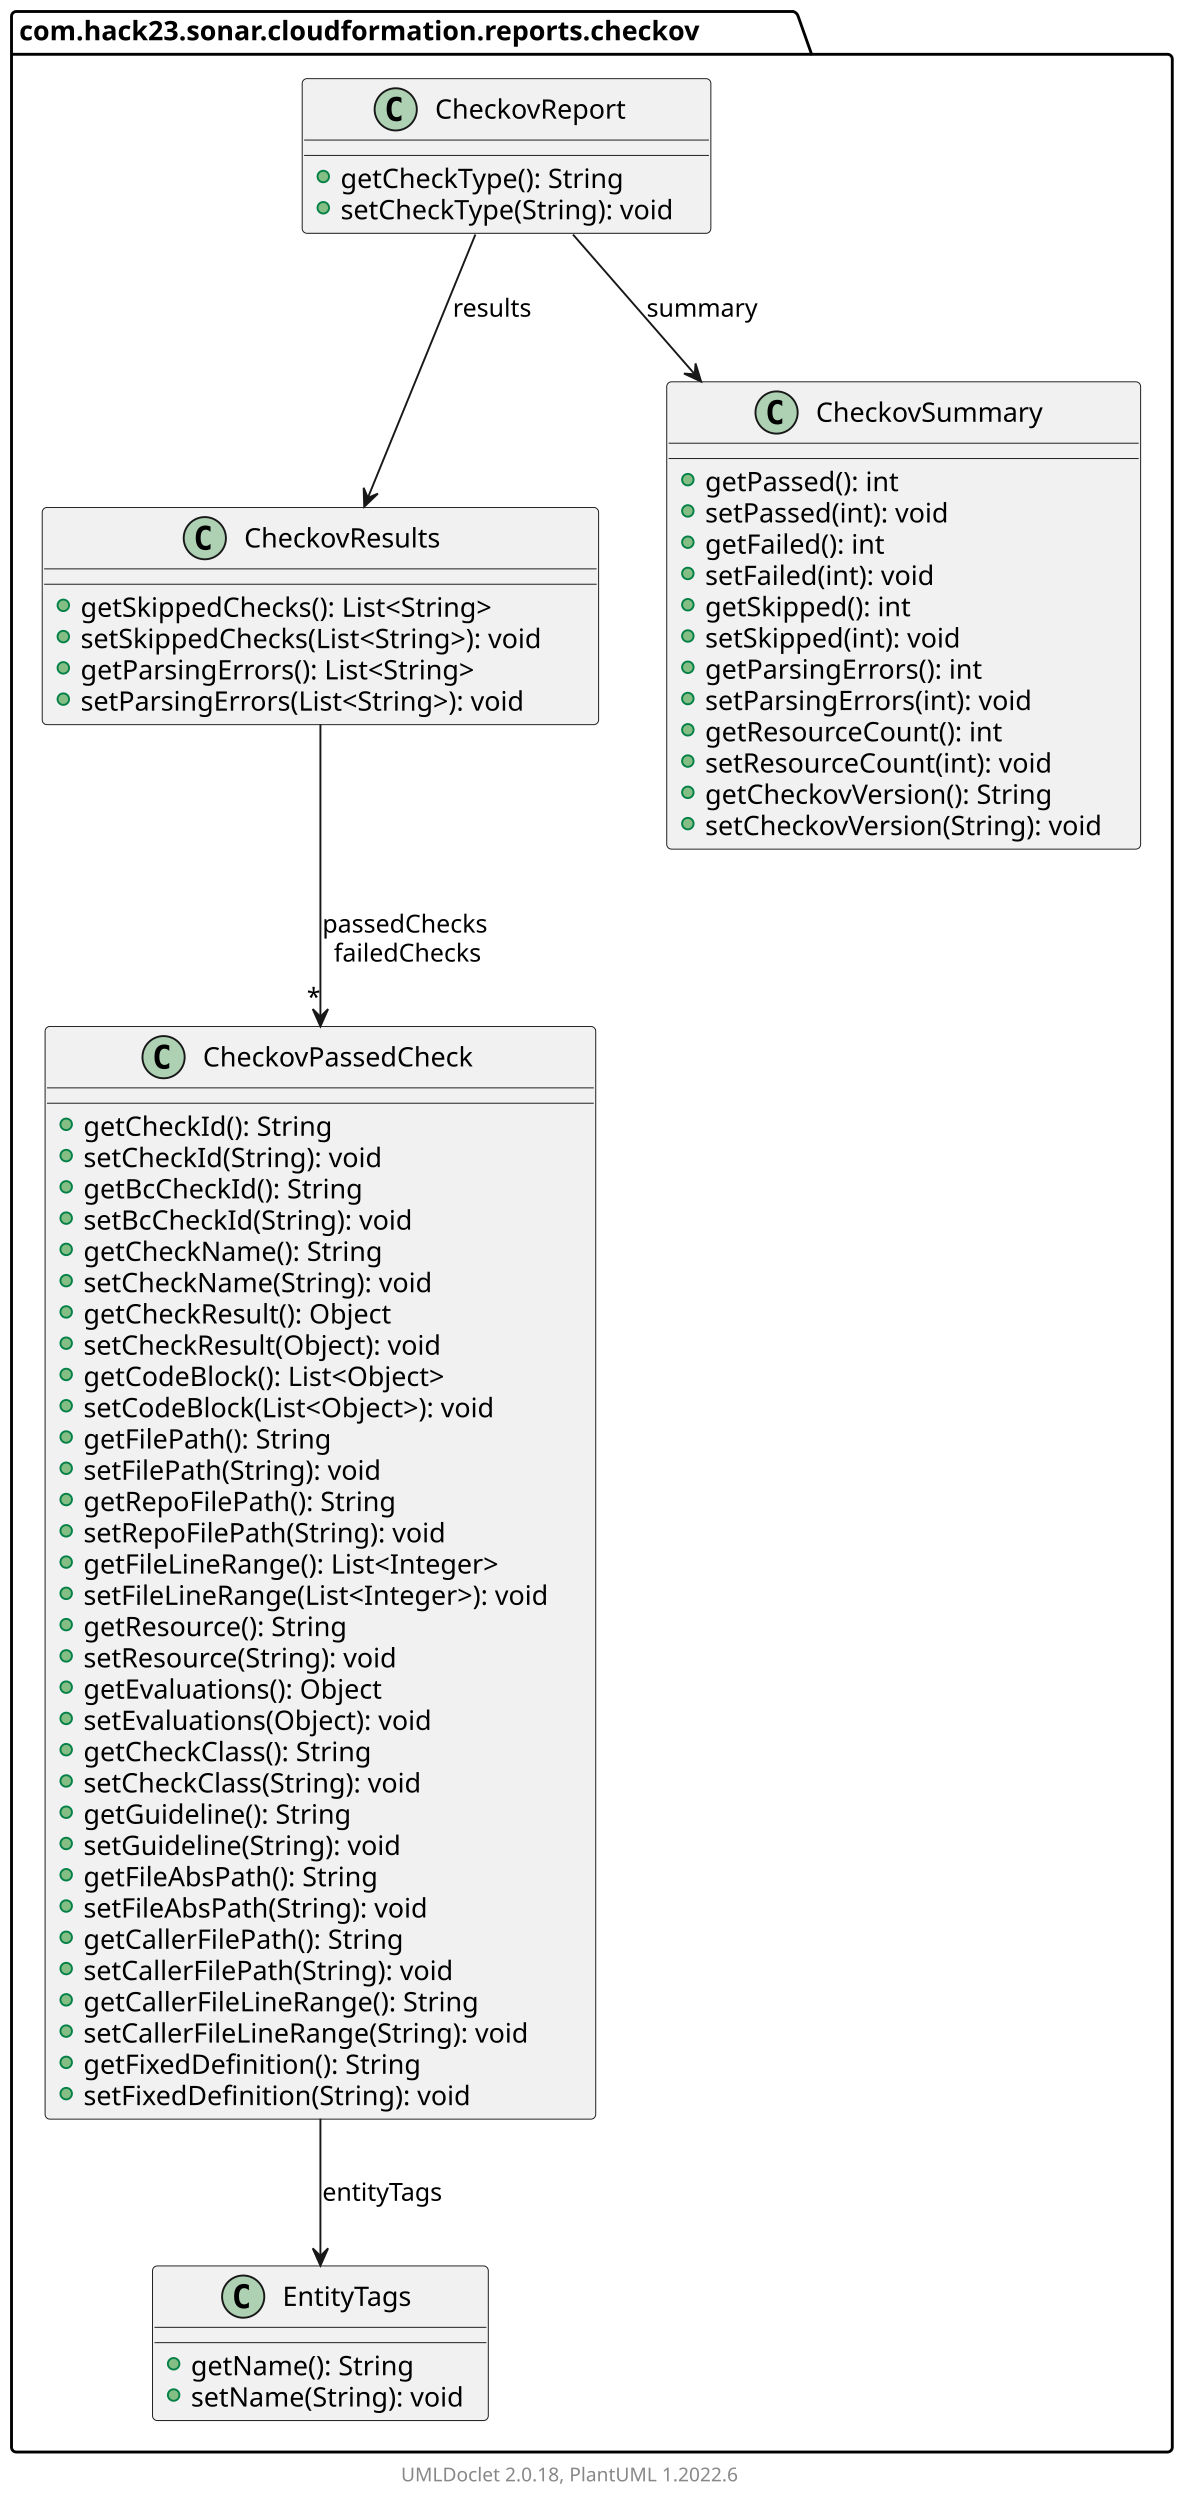
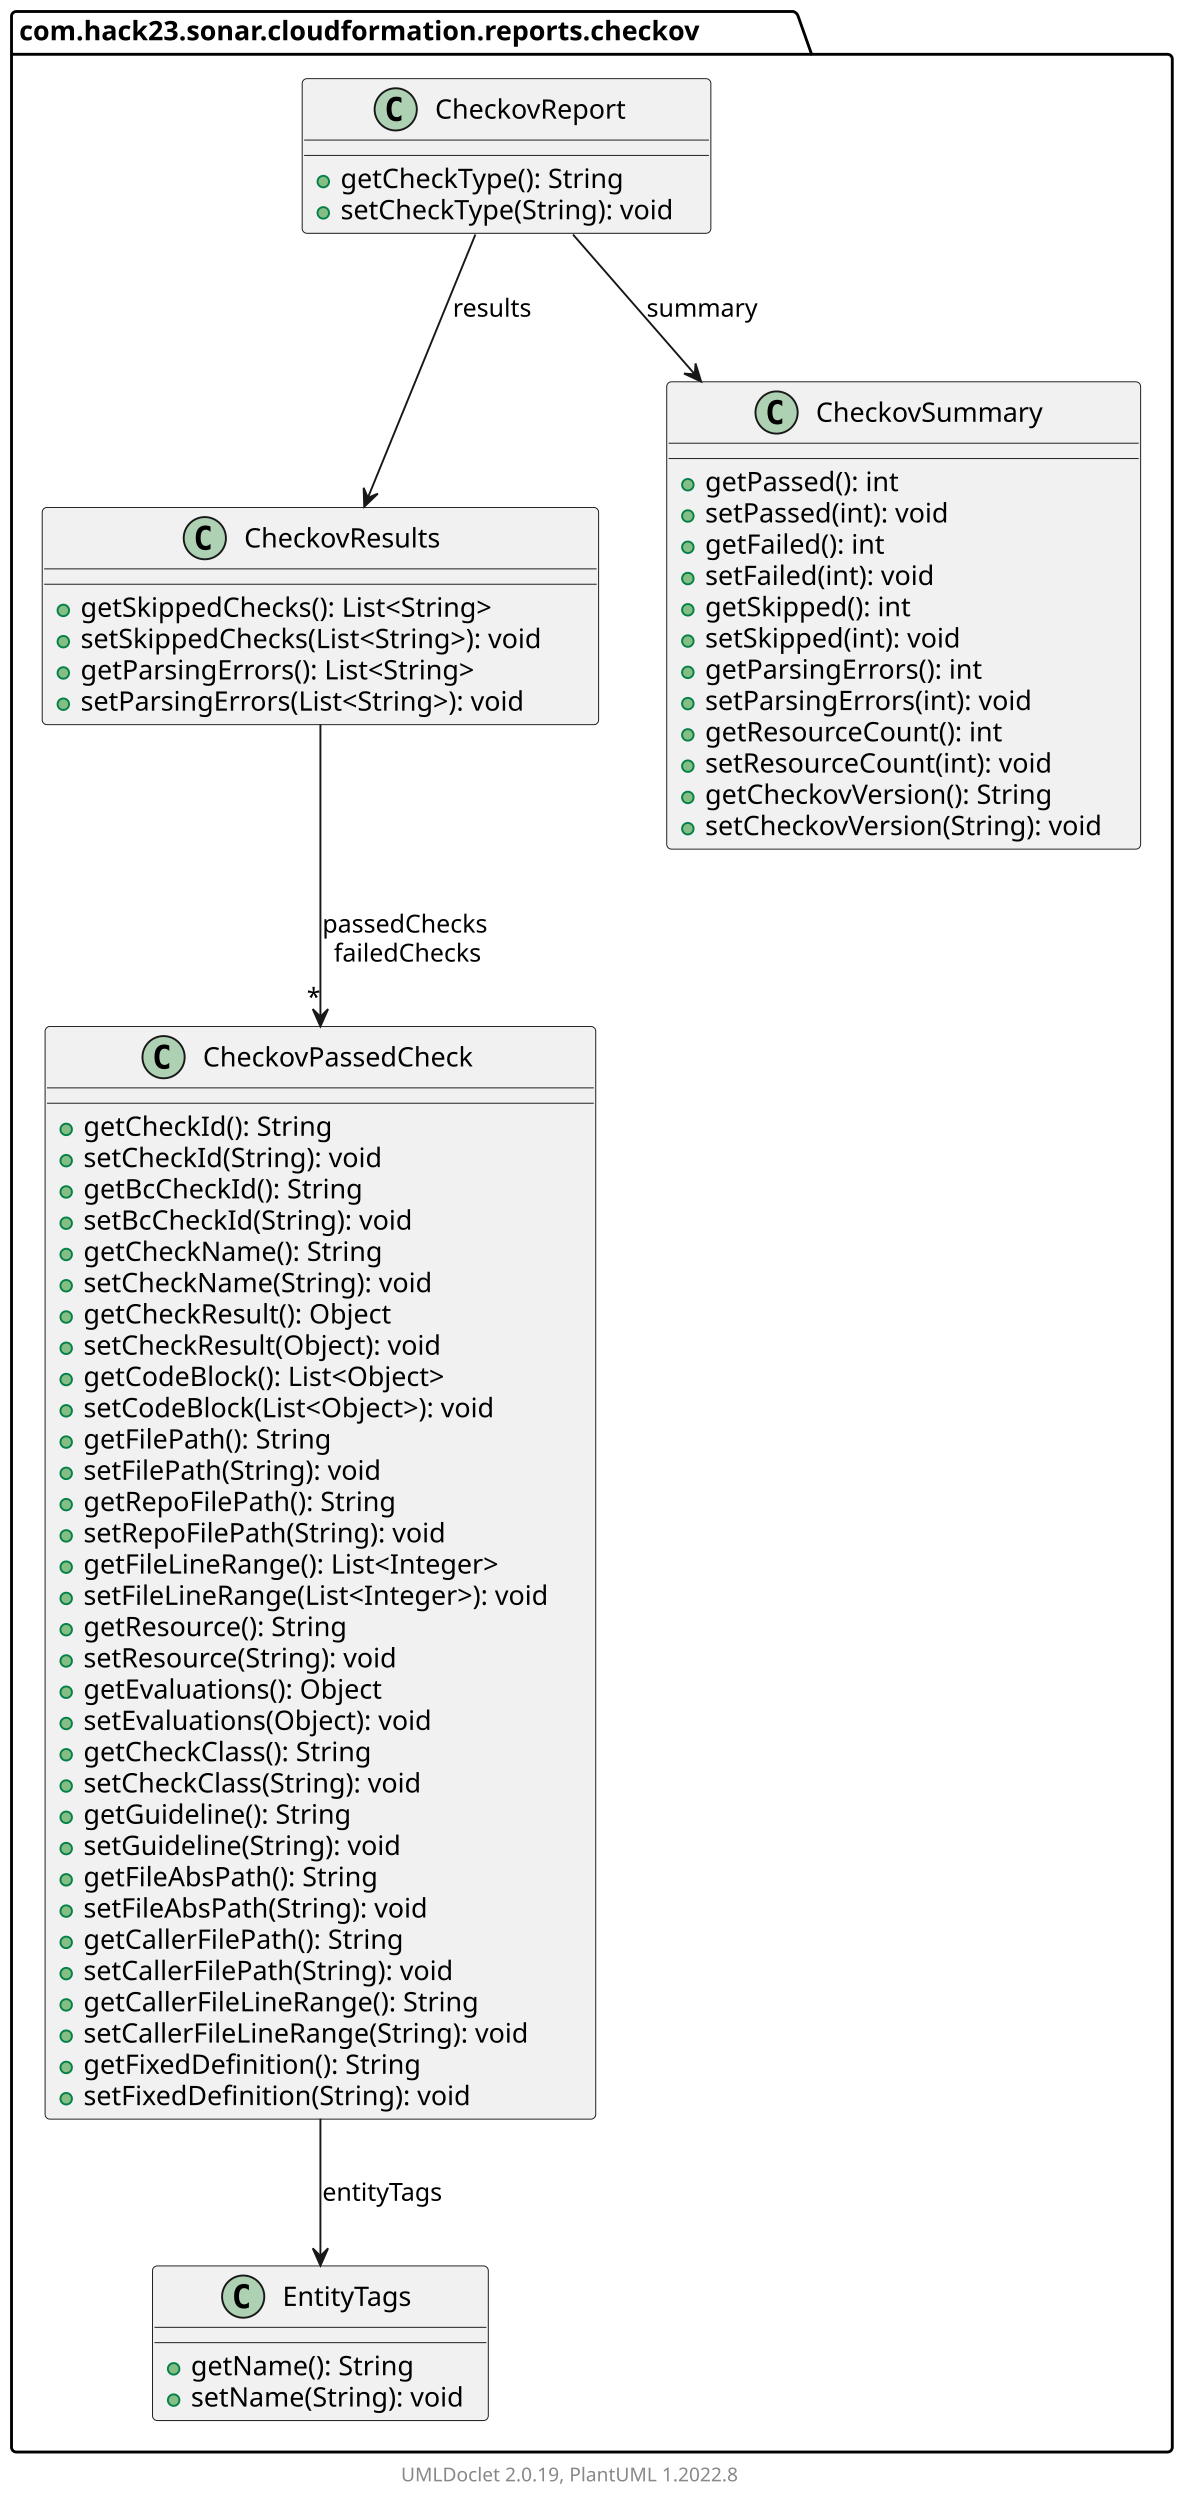
<svg xmlns="http://www.w3.org/2000/svg" xmlns:xlink="http://www.w3.org/1999/xlink" contentStyleType="text/css" height="1303px" preserveAspectRatio="none" style="width:618px;height:1303px;background:#FFFFFF;" version="1.1" viewBox="0 0 618 1303" width="618px" zoomAndPan="magnify">
  <defs />
  <g>
    <g id="cluster_com.hack23.sonar.cloudformation.reports.checkov">
-       <path d="M8.5,6 L413.5,6 A3.75,3.75 0 0 1 416,8.5 L423,28.297 L608.5,28.297 A2.5,2.5 0 0 1 611,30.797 L611,1275.5 A2.5,2.5 0 0 1 608.5,1278 L8.5,1278 A2.5,2.5 0 0 1 6,1275.5 L6,8.5 A2.5,2.5 0 0 1 8.5,6 " style="stroke:#000000;stroke-width:1.5;fill:none;" />
-       <line style="stroke:#000000;stroke-width:1.5;fill:none;" x1="6" x2="423" y1="28.297" y2="28.297" />
+       <path d="M8.5,6 L413.5,6 A3.75,3.75 0 0 1 416,8.5 L423,28.297 L608.5,28.297 A2.5,2.5 0 0 1 611,30.797 L611,1275.5 A2.5,2.5 0 0 1 608.5,1278 L8.5,1278 A2.5,2.5 0 0 1 6,1275.5 L6,8.5 A2.5,2.5 0 0 1 8.5,6 " fill="none" style="stroke:#000000;stroke-width:1.5;" />
+       <line style="stroke:#000000;stroke-width:1.5;" x1="6" x2="423" y1="28.297" y2="28.297" />
      <text fill="#000000" font-family="sans-serif" font-size="14" font-weight="bold" lengthAdjust="spacing" textLength="404" x="10" y="20.995">com.hack23.sonar.cloudformation.reports.checkov</text>
    </g>
    <a href="EntityTags.html" target="_top" title="EntityTags.html" xlink:actuate="onRequest" xlink:href="EntityTags.html" xlink:show="new" xlink:title="EntityTags.html" xlink:type="simple">
      <g id="elem_com.hack23.sonar.cloudformation.reports.checkov.EntityTags">
        <rect codeLine="3" fill="#F1F1F1" height="80.594" id="com.hack23.sonar.cloudformation.reports.checkov.EntityTags" rx="2.5" ry="2.5" style="stroke:#181818;stroke-width:0.5;" width="175" x="79.5" y="1181" />
        <ellipse cx="126.75" cy="1197" fill="#ADD1B2" rx="11" ry="11" style="stroke:#181818;stroke-width:1.0;" />
        <path d="M129.719,1202.641 Q129.141,1202.938 128.5,1203.078 Q127.859,1203.234 127.156,1203.234 Q124.656,1203.234 123.328,1201.594 Q122.016,1199.938 122.016,1196.812 Q122.016,1193.688 123.328,1192.031 Q124.656,1190.375 127.156,1190.375 Q127.859,1190.375 128.5,1190.531 Q129.156,1190.688 129.719,1190.984 L129.719,1193.703 Q129.094,1193.125 128.5,1192.859 Q127.906,1192.578 127.281,1192.578 Q125.938,1192.578 125.25,1193.656 Q124.562,1194.719 124.562,1196.812 Q124.562,1198.906 125.25,1199.984 Q125.938,1201.047 127.281,1201.047 Q127.906,1201.047 128.5,1200.781 Q129.094,1200.5 129.719,1199.922 L129.719,1202.641 Z " fill="#000000" />
        <text fill="#000000" font-family="sans-serif" font-size="14" lengthAdjust="spacing" textLength="72" x="147.25" y="1201.847">EntityTags</text>
        <line style="stroke:#181818;stroke-width:0.5;" x1="80.5" x2="253.5" y1="1213" y2="1213" />
        <line style="stroke:#181818;stroke-width:0.5;" x1="80.5" x2="253.5" y1="1221" y2="1221" />
-         <ellipse cx="90.5" cy="1232" fill="#84BE84" rx="3" ry="3" style="stroke:#038048;stroke-width:1.0;" />
+         <ellipse cx="90.5" cy="1234.648" fill="#84BE84" rx="3" ry="3" style="stroke:#038048;stroke-width:1.0;" />
        <text fill="#000000" font-family="sans-serif" font-size="14" lengthAdjust="spacing" textLength="122" x="99.5" y="1237.995">getName(): String</text>
-         <ellipse cx="90.5" cy="1248.297" fill="#84BE84" rx="3" ry="3" style="stroke:#038048;stroke-width:1.0;" />
+         <ellipse cx="90.5" cy="1250.945" fill="#84BE84" rx="3" ry="3" style="stroke:#038048;stroke-width:1.0;" />
        <text fill="#000000" font-family="sans-serif" font-size="14" lengthAdjust="spacing" textLength="149" x="99.5" y="1254.292">setName(String): void</text>
      </g>
    </a>
    <a href="CheckovResults.html" target="_top" title="CheckovResults.html" xlink:actuate="onRequest" xlink:href="CheckovResults.html" xlink:show="new" xlink:title="CheckovResults.html" xlink:type="simple">
      <g id="elem_com.hack23.sonar.cloudformation.reports.checkov.CheckovResults">
        <rect codeLine="8" fill="#F1F1F1" height="113.188" id="com.hack23.sonar.cloudformation.reports.checkov.CheckovResults" rx="2.5" ry="2.5" style="stroke:#181818;stroke-width:0.5;" width="290" x="22" y="264.5" />
        <ellipse cx="106.75" cy="280.5" fill="#ADD1B2" rx="11" ry="11" style="stroke:#181818;stroke-width:1.0;" />
        <path d="M109.719,286.141 Q109.141,286.438 108.5,286.578 Q107.859,286.734 107.156,286.734 Q104.656,286.734 103.328,285.094 Q102.016,283.438 102.016,280.312 Q102.016,277.188 103.328,275.531 Q104.656,273.875 107.156,273.875 Q107.859,273.875 108.5,274.031 Q109.156,274.188 109.719,274.484 L109.719,277.203 Q109.094,276.625 108.5,276.359 Q107.906,276.078 107.281,276.078 Q105.938,276.078 105.25,277.156 Q104.562,278.219 104.562,280.312 Q104.562,282.406 105.25,283.484 Q105.938,284.547 107.281,284.547 Q107.906,284.547 108.5,284.281 Q109.094,284 109.719,283.422 L109.719,286.141 Z " fill="#000000" />
        <text fill="#000000" font-family="sans-serif" font-size="14" lengthAdjust="spacing" textLength="112" x="127.25" y="285.347">CheckovResults</text>
        <line style="stroke:#181818;stroke-width:0.5;" x1="23" x2="311" y1="296.5" y2="296.5" />
        <line style="stroke:#181818;stroke-width:0.5;" x1="23" x2="311" y1="304.5" y2="304.5" />
-         <ellipse cx="33" cy="315.5" fill="#84BE84" rx="3" ry="3" style="stroke:#038048;stroke-width:1.0;" />
+         <ellipse cx="33" cy="318.148" fill="#84BE84" rx="3" ry="3" style="stroke:#038048;stroke-width:1.0;" />
        <text fill="#000000" font-family="sans-serif" font-size="14" lengthAdjust="spacing" textLength="237" x="42" y="321.495">getSkippedChecks(): List&lt;String&gt;</text>
-         <ellipse cx="33" cy="331.797" fill="#84BE84" rx="3" ry="3" style="stroke:#038048;stroke-width:1.0;" />
+         <ellipse cx="33" cy="334.445" fill="#84BE84" rx="3" ry="3" style="stroke:#038048;stroke-width:1.0;" />
        <text fill="#000000" font-family="sans-serif" font-size="14" lengthAdjust="spacing" textLength="264" x="42" y="337.792">setSkippedChecks(List&lt;String&gt;): void</text>
-         <ellipse cx="33" cy="348.094" fill="#84BE84" rx="3" ry="3" style="stroke:#038048;stroke-width:1.0;" />
+         <ellipse cx="33" cy="350.742" fill="#84BE84" rx="3" ry="3" style="stroke:#038048;stroke-width:1.0;" />
        <text fill="#000000" font-family="sans-serif" font-size="14" lengthAdjust="spacing" textLength="221" x="42" y="354.089">getParsingErrors(): List&lt;String&gt;</text>
-         <ellipse cx="33" cy="364.391" fill="#84BE84" rx="3" ry="3" style="stroke:#038048;stroke-width:1.0;" />
+         <ellipse cx="33" cy="367.039" fill="#84BE84" rx="3" ry="3" style="stroke:#038048;stroke-width:1.0;" />
        <text fill="#000000" font-family="sans-serif" font-size="14" lengthAdjust="spacing" textLength="248" x="42" y="370.386">setParsingErrors(List&lt;String&gt;): void</text>
      </g>
    </a>
    <a href="CheckovPassedCheck.html" target="_top" title="CheckovPassedCheck.html" xlink:actuate="onRequest" xlink:href="CheckovPassedCheck.html" xlink:show="new" xlink:title="CheckovPassedCheck.html" xlink:type="simple">
      <g id="elem_com.hack23.sonar.cloudformation.reports.checkov.CheckovPassedCheck">
        <rect codeLine="15" fill="#F1F1F1" height="569.5" id="com.hack23.sonar.cloudformation.reports.checkov.CheckovPassedCheck" rx="2.5" ry="2.5" style="stroke:#181818;stroke-width:0.5;" width="287" x="23.5" y="535" />
        <ellipse cx="85.25" cy="551" fill="#ADD1B2" rx="11" ry="11" style="stroke:#181818;stroke-width:1.0;" />
        <path d="M88.219,556.641 Q87.641,556.938 87,557.078 Q86.359,557.234 85.656,557.234 Q83.156,557.234 81.828,555.594 Q80.516,553.938 80.516,550.812 Q80.516,547.688 81.828,546.031 Q83.156,544.375 85.656,544.375 Q86.359,544.375 87,544.531 Q87.656,544.688 88.219,544.984 L88.219,547.703 Q87.594,547.125 87,546.859 Q86.406,546.578 85.781,546.578 Q84.438,546.578 83.75,547.656 Q83.062,548.719 83.062,550.812 Q83.062,552.906 83.75,553.984 Q84.438,555.047 85.781,555.047 Q86.406,555.047 87,554.781 Q87.594,554.5 88.219,553.922 L88.219,556.641 Z " fill="#000000" />
        <text fill="#000000" font-family="sans-serif" font-size="14" lengthAdjust="spacing" textLength="155" x="105.75" y="555.847">CheckovPassedCheck</text>
        <line style="stroke:#181818;stroke-width:0.5;" x1="24.5" x2="309.5" y1="567" y2="567" />
        <line style="stroke:#181818;stroke-width:0.5;" x1="24.5" x2="309.5" y1="575" y2="575" />
-         <ellipse cx="34.5" cy="586" fill="#84BE84" rx="3" ry="3" style="stroke:#038048;stroke-width:1.0;" />
+         <ellipse cx="34.5" cy="588.648" fill="#84BE84" rx="3" ry="3" style="stroke:#038048;stroke-width:1.0;" />
        <text fill="#000000" font-family="sans-serif" font-size="14" lengthAdjust="spacing" textLength="138" x="43.5" y="591.995">getCheckId(): String</text>
-         <ellipse cx="34.5" cy="602.297" fill="#84BE84" rx="3" ry="3" style="stroke:#038048;stroke-width:1.0;" />
+         <ellipse cx="34.5" cy="604.945" fill="#84BE84" rx="3" ry="3" style="stroke:#038048;stroke-width:1.0;" />
        <text fill="#000000" font-family="sans-serif" font-size="14" lengthAdjust="spacing" textLength="165" x="43.5" y="608.292">setCheckId(String): void</text>
-         <ellipse cx="34.5" cy="618.594" fill="#84BE84" rx="3" ry="3" style="stroke:#038048;stroke-width:1.0;" />
+         <ellipse cx="34.5" cy="621.242" fill="#84BE84" rx="3" ry="3" style="stroke:#038048;stroke-width:1.0;" />
        <text fill="#000000" font-family="sans-serif" font-size="14" lengthAdjust="spacing" textLength="156" x="43.5" y="624.589">getBcCheckId(): String</text>
-         <ellipse cx="34.5" cy="634.891" fill="#84BE84" rx="3" ry="3" style="stroke:#038048;stroke-width:1.0;" />
+         <ellipse cx="34.5" cy="637.539" fill="#84BE84" rx="3" ry="3" style="stroke:#038048;stroke-width:1.0;" />
        <text fill="#000000" font-family="sans-serif" font-size="14" lengthAdjust="spacing" textLength="183" x="43.5" y="640.886">setBcCheckId(String): void</text>
-         <ellipse cx="34.5" cy="651.188" fill="#84BE84" rx="3" ry="3" style="stroke:#038048;stroke-width:1.0;" />
+         <ellipse cx="34.5" cy="653.836" fill="#84BE84" rx="3" ry="3" style="stroke:#038048;stroke-width:1.0;" />
        <text fill="#000000" font-family="sans-serif" font-size="14" lengthAdjust="spacing" textLength="166" x="43.5" y="657.183">getCheckName(): String</text>
-         <ellipse cx="34.5" cy="667.484" fill="#84BE84" rx="3" ry="3" style="stroke:#038048;stroke-width:1.0;" />
+         <ellipse cx="34.5" cy="670.133" fill="#84BE84" rx="3" ry="3" style="stroke:#038048;stroke-width:1.0;" />
        <text fill="#000000" font-family="sans-serif" font-size="14" lengthAdjust="spacing" textLength="193" x="43.5" y="673.48">setCheckName(String): void</text>
-         <ellipse cx="34.5" cy="683.781" fill="#84BE84" rx="3" ry="3" style="stroke:#038048;stroke-width:1.0;" />
+         <ellipse cx="34.5" cy="686.43" fill="#84BE84" rx="3" ry="3" style="stroke:#038048;stroke-width:1.0;" />
        <text fill="#000000" font-family="sans-serif" font-size="14" lengthAdjust="spacing" textLength="175" x="43.5" y="689.776">getCheckResult(): Object</text>
-         <ellipse cx="34.5" cy="700.078" fill="#84BE84" rx="3" ry="3" style="stroke:#038048;stroke-width:1.0;" />
+         <ellipse cx="34.5" cy="702.727" fill="#84BE84" rx="3" ry="3" style="stroke:#038048;stroke-width:1.0;" />
        <text fill="#000000" font-family="sans-serif" font-size="14" lengthAdjust="spacing" textLength="202" x="43.5" y="706.073">setCheckResult(Object): void</text>
-         <ellipse cx="34.5" cy="716.375" fill="#84BE84" rx="3" ry="3" style="stroke:#038048;stroke-width:1.0;" />
+         <ellipse cx="34.5" cy="719.023" fill="#84BE84" rx="3" ry="3" style="stroke:#038048;stroke-width:1.0;" />
        <text fill="#000000" font-family="sans-serif" font-size="14" lengthAdjust="spacing" textLength="209" x="43.5" y="722.37">getCodeBlock(): List&lt;Object&gt;</text>
-         <ellipse cx="34.5" cy="732.672" fill="#84BE84" rx="3" ry="3" style="stroke:#038048;stroke-width:1.0;" />
+         <ellipse cx="34.5" cy="735.32" fill="#84BE84" rx="3" ry="3" style="stroke:#038048;stroke-width:1.0;" />
        <text fill="#000000" font-family="sans-serif" font-size="14" lengthAdjust="spacing" textLength="236" x="43.5" y="738.667">setCodeBlock(List&lt;Object&gt;): void</text>
-         <ellipse cx="34.5" cy="748.969" fill="#84BE84" rx="3" ry="3" style="stroke:#038048;stroke-width:1.0;" />
+         <ellipse cx="34.5" cy="751.617" fill="#84BE84" rx="3" ry="3" style="stroke:#038048;stroke-width:1.0;" />
        <text fill="#000000" font-family="sans-serif" font-size="14" lengthAdjust="spacing" textLength="136" x="43.5" y="754.964">getFilePath(): String</text>
-         <ellipse cx="34.5" cy="765.266" fill="#84BE84" rx="3" ry="3" style="stroke:#038048;stroke-width:1.0;" />
+         <ellipse cx="34.5" cy="767.914" fill="#84BE84" rx="3" ry="3" style="stroke:#038048;stroke-width:1.0;" />
        <text fill="#000000" font-family="sans-serif" font-size="14" lengthAdjust="spacing" textLength="163" x="43.5" y="771.261">setFilePath(String): void</text>
-         <ellipse cx="34.5" cy="781.562" fill="#84BE84" rx="3" ry="3" style="stroke:#038048;stroke-width:1.0;" />
+         <ellipse cx="34.5" cy="784.211" fill="#84BE84" rx="3" ry="3" style="stroke:#038048;stroke-width:1.0;" />
        <text fill="#000000" font-family="sans-serif" font-size="14" lengthAdjust="spacing" textLength="173" x="43.5" y="787.558">getRepoFilePath(): String</text>
-         <ellipse cx="34.5" cy="797.859" fill="#84BE84" rx="3" ry="3" style="stroke:#038048;stroke-width:1.0;" />
+         <ellipse cx="34.5" cy="800.508" fill="#84BE84" rx="3" ry="3" style="stroke:#038048;stroke-width:1.0;" />
        <text fill="#000000" font-family="sans-serif" font-size="14" lengthAdjust="spacing" textLength="200" x="43.5" y="803.855">setRepoFilePath(String): void</text>
-         <ellipse cx="34.5" cy="814.156" fill="#84BE84" rx="3" ry="3" style="stroke:#038048;stroke-width:1.0;" />
+         <ellipse cx="34.5" cy="816.805" fill="#84BE84" rx="3" ry="3" style="stroke:#038048;stroke-width:1.0;" />
        <text fill="#000000" font-family="sans-serif" font-size="14" lengthAdjust="spacing" textLength="234" x="43.5" y="820.151">getFileLineRange(): List&lt;Integer&gt;</text>
-         <ellipse cx="34.5" cy="830.453" fill="#84BE84" rx="3" ry="3" style="stroke:#038048;stroke-width:1.0;" />
+         <ellipse cx="34.5" cy="833.102" fill="#84BE84" rx="3" ry="3" style="stroke:#038048;stroke-width:1.0;" />
        <text fill="#000000" font-family="sans-serif" font-size="14" lengthAdjust="spacing" textLength="261" x="43.5" y="836.448">setFileLineRange(List&lt;Integer&gt;): void</text>
-         <ellipse cx="34.5" cy="846.75" fill="#84BE84" rx="3" ry="3" style="stroke:#038048;stroke-width:1.0;" />
+         <ellipse cx="34.5" cy="849.398" fill="#84BE84" rx="3" ry="3" style="stroke:#038048;stroke-width:1.0;" />
        <text fill="#000000" font-family="sans-serif" font-size="14" lengthAdjust="spacing" textLength="149" x="43.5" y="852.745">getResource(): String</text>
-         <ellipse cx="34.5" cy="863.047" fill="#84BE84" rx="3" ry="3" style="stroke:#038048;stroke-width:1.0;" />
+         <ellipse cx="34.5" cy="865.695" fill="#84BE84" rx="3" ry="3" style="stroke:#038048;stroke-width:1.0;" />
        <text fill="#000000" font-family="sans-serif" font-size="14" lengthAdjust="spacing" textLength="176" x="43.5" y="869.042">setResource(String): void</text>
-         <ellipse cx="34.5" cy="879.344" fill="#84BE84" rx="3" ry="3" style="stroke:#038048;stroke-width:1.0;" />
+         <ellipse cx="34.5" cy="881.992" fill="#84BE84" rx="3" ry="3" style="stroke:#038048;stroke-width:1.0;" />
        <text fill="#000000" font-family="sans-serif" font-size="14" lengthAdjust="spacing" textLength="165" x="43.5" y="885.339">getEvaluations(): Object</text>
-         <ellipse cx="34.5" cy="895.641" fill="#84BE84" rx="3" ry="3" style="stroke:#038048;stroke-width:1.0;" />
+         <ellipse cx="34.5" cy="898.289" fill="#84BE84" rx="3" ry="3" style="stroke:#038048;stroke-width:1.0;" />
        <text fill="#000000" font-family="sans-serif" font-size="14" lengthAdjust="spacing" textLength="192" x="43.5" y="901.636">setEvaluations(Object): void</text>
-         <ellipse cx="34.5" cy="911.938" fill="#84BE84" rx="3" ry="3" style="stroke:#038048;stroke-width:1.0;" />
+         <ellipse cx="34.5" cy="914.586" fill="#84BE84" rx="3" ry="3" style="stroke:#038048;stroke-width:1.0;" />
        <text fill="#000000" font-family="sans-serif" font-size="14" lengthAdjust="spacing" textLength="163" x="43.5" y="917.933">getCheckClass(): String</text>
-         <ellipse cx="34.5" cy="928.234" fill="#84BE84" rx="3" ry="3" style="stroke:#038048;stroke-width:1.0;" />
+         <ellipse cx="34.5" cy="930.883" fill="#84BE84" rx="3" ry="3" style="stroke:#038048;stroke-width:1.0;" />
        <text fill="#000000" font-family="sans-serif" font-size="14" lengthAdjust="spacing" textLength="190" x="43.5" y="934.23">setCheckClass(String): void</text>
-         <ellipse cx="34.5" cy="944.531" fill="#84BE84" rx="3" ry="3" style="stroke:#038048;stroke-width:1.0;" />
+         <ellipse cx="34.5" cy="947.18" fill="#84BE84" rx="3" ry="3" style="stroke:#038048;stroke-width:1.0;" />
        <text fill="#000000" font-family="sans-serif" font-size="14" lengthAdjust="spacing" textLength="147" x="43.5" y="950.526">getGuideline(): String</text>
-         <ellipse cx="34.5" cy="960.828" fill="#84BE84" rx="3" ry="3" style="stroke:#038048;stroke-width:1.0;" />
+         <ellipse cx="34.5" cy="963.477" fill="#84BE84" rx="3" ry="3" style="stroke:#038048;stroke-width:1.0;" />
        <text fill="#000000" font-family="sans-serif" font-size="14" lengthAdjust="spacing" textLength="174" x="43.5" y="966.823">setGuideline(String): void</text>
-         <ellipse cx="34.5" cy="977.125" fill="#84BE84" rx="3" ry="3" style="stroke:#038048;stroke-width:1.0;" />
+         <ellipse cx="34.5" cy="979.773" fill="#84BE84" rx="3" ry="3" style="stroke:#038048;stroke-width:1.0;" />
        <text fill="#000000" font-family="sans-serif" font-size="14" lengthAdjust="spacing" textLength="162" x="43.5" y="983.12">getFileAbsPath(): String</text>
-         <ellipse cx="34.5" cy="993.422" fill="#84BE84" rx="3" ry="3" style="stroke:#038048;stroke-width:1.0;" />
+         <ellipse cx="34.5" cy="996.07" fill="#84BE84" rx="3" ry="3" style="stroke:#038048;stroke-width:1.0;" />
        <text fill="#000000" font-family="sans-serif" font-size="14" lengthAdjust="spacing" textLength="189" x="43.5" y="999.417">setFileAbsPath(String): void</text>
-         <ellipse cx="34.5" cy="1009.719" fill="#84BE84" rx="3" ry="3" style="stroke:#038048;stroke-width:1.0;" />
+         <ellipse cx="34.5" cy="1012.367" fill="#84BE84" rx="3" ry="3" style="stroke:#038048;stroke-width:1.0;" />
        <text fill="#000000" font-family="sans-serif" font-size="14" lengthAdjust="spacing" textLength="174" x="43.5" y="1015.714">getCallerFilePath(): String</text>
-         <ellipse cx="34.5" cy="1026.016" fill="#84BE84" rx="3" ry="3" style="stroke:#038048;stroke-width:1.0;" />
+         <ellipse cx="34.5" cy="1028.664" fill="#84BE84" rx="3" ry="3" style="stroke:#038048;stroke-width:1.0;" />
        <text fill="#000000" font-family="sans-serif" font-size="14" lengthAdjust="spacing" textLength="201" x="43.5" y="1032.011">setCallerFilePath(String): void</text>
-         <ellipse cx="34.5" cy="1042.312" fill="#84BE84" rx="3" ry="3" style="stroke:#038048;stroke-width:1.0;" />
+         <ellipse cx="34.5" cy="1044.961" fill="#84BE84" rx="3" ry="3" style="stroke:#038048;stroke-width:1.0;" />
        <text fill="#000000" font-family="sans-serif" font-size="14" lengthAdjust="spacing" textLength="216" x="43.5" y="1048.308">getCallerFileLineRange(): String</text>
-         <ellipse cx="34.5" cy="1058.609" fill="#84BE84" rx="3" ry="3" style="stroke:#038048;stroke-width:1.0;" />
+         <ellipse cx="34.5" cy="1061.258" fill="#84BE84" rx="3" ry="3" style="stroke:#038048;stroke-width:1.0;" />
        <text fill="#000000" font-family="sans-serif" font-size="14" lengthAdjust="spacing" textLength="243" x="43.5" y="1064.604">setCallerFileLineRange(String): void</text>
-         <ellipse cx="34.5" cy="1074.906" fill="#84BE84" rx="3" ry="3" style="stroke:#038048;stroke-width:1.0;" />
+         <ellipse cx="34.5" cy="1077.555" fill="#84BE84" rx="3" ry="3" style="stroke:#038048;stroke-width:1.0;" />
        <text fill="#000000" font-family="sans-serif" font-size="14" lengthAdjust="spacing" textLength="183" x="43.5" y="1080.901">getFixedDefinition(): String</text>
-         <ellipse cx="34.5" cy="1091.203" fill="#84BE84" rx="3" ry="3" style="stroke:#038048;stroke-width:1.0;" />
+         <ellipse cx="34.5" cy="1093.852" fill="#84BE84" rx="3" ry="3" style="stroke:#038048;stroke-width:1.0;" />
        <text fill="#000000" font-family="sans-serif" font-size="14" lengthAdjust="spacing" textLength="210" x="43.5" y="1097.198">setFixedDefinition(String): void</text>
      </g>
    </a>
    <a href="CheckovReport.html" target="_top" title="CheckovReport.html" xlink:actuate="onRequest" xlink:href="CheckovReport.html" xlink:show="new" xlink:title="CheckovReport.html" xlink:type="simple">
      <g id="elem_com.hack23.sonar.cloudformation.reports.checkov.CheckovReport">
        <rect codeLine="50" fill="#F1F1F1" height="80.594" id="com.hack23.sonar.cloudformation.reports.checkov.CheckovReport" rx="2.5" ry="2.5" style="stroke:#181818;stroke-width:0.5;" width="213" x="157.5" y="41" />
        <ellipse cx="206.25" cy="57" fill="#ADD1B2" rx="11" ry="11" style="stroke:#181818;stroke-width:1.0;" />
        <path d="M209.219,62.641 Q208.641,62.938 208,63.078 Q207.359,63.234 206.656,63.234 Q204.156,63.234 202.828,61.594 Q201.516,59.938 201.516,56.812 Q201.516,53.688 202.828,52.031 Q204.156,50.375 206.656,50.375 Q207.359,50.375 208,50.531 Q208.656,50.688 209.219,50.984 L209.219,53.703 Q208.594,53.125 208,52.859 Q207.406,52.578 206.781,52.578 Q205.438,52.578 204.75,53.656 Q204.062,54.719 204.062,56.812 Q204.062,58.906 204.75,59.984 Q205.438,61.047 206.781,61.047 Q207.406,61.047 208,60.781 Q208.594,60.5 209.219,59.922 L209.219,62.641 Z " fill="#000000" />
        <text fill="#000000" font-family="sans-serif" font-size="14" lengthAdjust="spacing" textLength="107" x="226.75" y="61.847">CheckovReport</text>
        <line style="stroke:#181818;stroke-width:0.5;" x1="158.5" x2="369.5" y1="73" y2="73" />
        <line style="stroke:#181818;stroke-width:0.5;" x1="158.5" x2="369.5" y1="81" y2="81" />
-         <ellipse cx="168.5" cy="92" fill="#84BE84" rx="3" ry="3" style="stroke:#038048;stroke-width:1.0;" />
+         <ellipse cx="168.5" cy="94.648" fill="#84BE84" rx="3" ry="3" style="stroke:#038048;stroke-width:1.0;" />
        <text fill="#000000" font-family="sans-serif" font-size="14" lengthAdjust="spacing" textLength="160" x="177.5" y="97.995">getCheckType(): String</text>
-         <ellipse cx="168.5" cy="108.297" fill="#84BE84" rx="3" ry="3" style="stroke:#038048;stroke-width:1.0;" />
+         <ellipse cx="168.5" cy="110.945" fill="#84BE84" rx="3" ry="3" style="stroke:#038048;stroke-width:1.0;" />
        <text fill="#000000" font-family="sans-serif" font-size="14" lengthAdjust="spacing" textLength="187" x="177.5" y="114.292">setCheckType(String): void</text>
      </g>
    </a>
    <a href="CheckovSummary.html" target="_top" title="CheckovSummary.html" xlink:actuate="onRequest" xlink:href="CheckovSummary.html" xlink:show="new" xlink:title="CheckovSummary.html" xlink:type="simple">
      <g id="elem_com.hack23.sonar.cloudformation.reports.checkov.CheckovSummary">
        <rect codeLine="55" fill="#F1F1F1" height="243.562" id="com.hack23.sonar.cloudformation.reports.checkov.CheckovSummary" rx="2.5" ry="2.5" style="stroke:#181818;stroke-width:0.5;" width="247" x="347.5" y="199" />
        <ellipse cx="404.75" cy="215" fill="#ADD1B2" rx="11" ry="11" style="stroke:#181818;stroke-width:1.0;" />
        <path d="M407.719,220.641 Q407.141,220.938 406.5,221.078 Q405.859,221.234 405.156,221.234 Q402.656,221.234 401.328,219.594 Q400.016,217.938 400.016,214.812 Q400.016,211.688 401.328,210.031 Q402.656,208.375 405.156,208.375 Q405.859,208.375 406.5,208.531 Q407.156,208.688 407.719,208.984 L407.719,211.703 Q407.094,211.125 406.5,210.859 Q405.906,210.578 405.281,210.578 Q403.938,210.578 403.25,211.656 Q402.562,212.719 402.562,214.812 Q402.562,216.906 403.25,217.984 Q403.938,219.047 405.281,219.047 Q405.906,219.047 406.5,218.781 Q407.094,218.5 407.719,217.922 L407.719,220.641 Z " fill="#000000" />
        <text fill="#000000" font-family="sans-serif" font-size="14" lengthAdjust="spacing" textLength="124" x="425.25" y="219.847">CheckovSummary</text>
        <line style="stroke:#181818;stroke-width:0.5;" x1="348.5" x2="593.5" y1="231" y2="231" />
        <line style="stroke:#181818;stroke-width:0.5;" x1="348.5" x2="593.5" y1="239" y2="239" />
-         <ellipse cx="358.5" cy="250" fill="#84BE84" rx="3" ry="3" style="stroke:#038048;stroke-width:1.0;" />
+         <ellipse cx="358.5" cy="252.648" fill="#84BE84" rx="3" ry="3" style="stroke:#038048;stroke-width:1.0;" />
        <text fill="#000000" font-family="sans-serif" font-size="14" lengthAdjust="spacing" textLength="110" x="367.5" y="255.995">getPassed(): int</text>
-         <ellipse cx="358.5" cy="266.297" fill="#84BE84" rx="3" ry="3" style="stroke:#038048;stroke-width:1.0;" />
+         <ellipse cx="358.5" cy="268.945" fill="#84BE84" rx="3" ry="3" style="stroke:#038048;stroke-width:1.0;" />
        <text fill="#000000" font-family="sans-serif" font-size="14" lengthAdjust="spacing" textLength="137" x="367.5" y="272.292">setPassed(int): void</text>
-         <ellipse cx="358.5" cy="282.594" fill="#84BE84" rx="3" ry="3" style="stroke:#038048;stroke-width:1.0;" />
+         <ellipse cx="358.5" cy="285.242" fill="#84BE84" rx="3" ry="3" style="stroke:#038048;stroke-width:1.0;" />
        <text fill="#000000" font-family="sans-serif" font-size="14" lengthAdjust="spacing" textLength="99" x="367.5" y="288.589">getFailed(): int</text>
-         <ellipse cx="358.5" cy="298.891" fill="#84BE84" rx="3" ry="3" style="stroke:#038048;stroke-width:1.0;" />
+         <ellipse cx="358.5" cy="301.539" fill="#84BE84" rx="3" ry="3" style="stroke:#038048;stroke-width:1.0;" />
        <text fill="#000000" font-family="sans-serif" font-size="14" lengthAdjust="spacing" textLength="126" x="367.5" y="304.886">setFailed(int): void</text>
-         <ellipse cx="358.5" cy="315.188" fill="#84BE84" rx="3" ry="3" style="stroke:#038048;stroke-width:1.0;" />
+         <ellipse cx="358.5" cy="317.836" fill="#84BE84" rx="3" ry="3" style="stroke:#038048;stroke-width:1.0;" />
        <text fill="#000000" font-family="sans-serif" font-size="14" lengthAdjust="spacing" textLength="115" x="367.5" y="321.183">getSkipped(): int</text>
-         <ellipse cx="358.5" cy="331.484" fill="#84BE84" rx="3" ry="3" style="stroke:#038048;stroke-width:1.0;" />
+         <ellipse cx="358.5" cy="334.133" fill="#84BE84" rx="3" ry="3" style="stroke:#038048;stroke-width:1.0;" />
        <text fill="#000000" font-family="sans-serif" font-size="14" lengthAdjust="spacing" textLength="142" x="367.5" y="337.479">setSkipped(int): void</text>
-         <ellipse cx="358.5" cy="347.781" fill="#84BE84" rx="3" ry="3" style="stroke:#038048;stroke-width:1.0;" />
+         <ellipse cx="358.5" cy="350.43" fill="#84BE84" rx="3" ry="3" style="stroke:#038048;stroke-width:1.0;" />
        <text fill="#000000" font-family="sans-serif" font-size="14" lengthAdjust="spacing" textLength="151" x="367.5" y="353.776">getParsingErrors(): int</text>
-         <ellipse cx="358.5" cy="364.078" fill="#84BE84" rx="3" ry="3" style="stroke:#038048;stroke-width:1.0;" />
+         <ellipse cx="358.5" cy="366.727" fill="#84BE84" rx="3" ry="3" style="stroke:#038048;stroke-width:1.0;" />
        <text fill="#000000" font-family="sans-serif" font-size="14" lengthAdjust="spacing" textLength="178" x="367.5" y="370.073">setParsingErrors(int): void</text>
-         <ellipse cx="358.5" cy="380.375" fill="#84BE84" rx="3" ry="3" style="stroke:#038048;stroke-width:1.0;" />
+         <ellipse cx="358.5" cy="383.023" fill="#84BE84" rx="3" ry="3" style="stroke:#038048;stroke-width:1.0;" />
        <text fill="#000000" font-family="sans-serif" font-size="14" lengthAdjust="spacing" textLength="168" x="367.5" y="386.37">getResourceCount(): int</text>
-         <ellipse cx="358.5" cy="396.672" fill="#84BE84" rx="3" ry="3" style="stroke:#038048;stroke-width:1.0;" />
+         <ellipse cx="358.5" cy="399.32" fill="#84BE84" rx="3" ry="3" style="stroke:#038048;stroke-width:1.0;" />
        <text fill="#000000" font-family="sans-serif" font-size="14" lengthAdjust="spacing" textLength="195" x="367.5" y="402.667">setResourceCount(int): void</text>
-         <ellipse cx="358.5" cy="412.969" fill="#84BE84" rx="3" ry="3" style="stroke:#038048;stroke-width:1.0;" />
+         <ellipse cx="358.5" cy="415.617" fill="#84BE84" rx="3" ry="3" style="stroke:#038048;stroke-width:1.0;" />
        <text fill="#000000" font-family="sans-serif" font-size="14" lengthAdjust="spacing" textLength="194" x="367.5" y="418.964">getCheckovVersion(): String</text>
-         <ellipse cx="358.5" cy="429.266" fill="#84BE84" rx="3" ry="3" style="stroke:#038048;stroke-width:1.0;" />
+         <ellipse cx="358.5" cy="431.914" fill="#84BE84" rx="3" ry="3" style="stroke:#038048;stroke-width:1.0;" />
        <text fill="#000000" font-family="sans-serif" font-size="14" lengthAdjust="spacing" textLength="221" x="367.5" y="435.261">setCheckovVersion(String): void</text>
      </g>
    </a>
    <g id="link_com.hack23.sonar.cloudformation.reports.checkov.CheckovResults_com.hack23.sonar.cloudformation.reports.checkov.CheckovPassedCheck">
      <path codeLine="70" d="M167,377.51 C167,416.32 167,471.45 167,529.64 " fill="none" id="com.hack23.sonar.cloudformation.reports.checkov.CheckovResults-to-com.hack23.sonar.cloudformation.reports.checkov.CheckovPassedCheck" style="stroke:#181818;stroke-width:1.0;" />
      <polygon fill="#181818" points="167,534.92,171,525.92,167,529.92,163,525.92,167,534.92" style="stroke:#181818;stroke-width:1.0;" />
      <text fill="#000000" font-family="sans-serif" font-size="13" lengthAdjust="spacing" textLength="92" x="168" y="486.067">passedChecks</text>
      <text fill="#000000" font-family="sans-serif" font-size="13" lengthAdjust="spacing" textLength="80" x="174" y="501.2">failedChecks</text>
      <text fill="#000000" font-family="sans-serif" font-size="13" lengthAdjust="spacing" textLength="7" x="159.907" y="524.224">*</text>
    </g>
    <g id="link_com.hack23.sonar.cloudformation.reports.checkov.CheckovPassedCheck_com.hack23.sonar.cloudformation.reports.checkov.EntityTags">
      <path codeLine="71" d="M167,1104.27 C167,1131.36 167,1155.95 167,1175.46 " fill="none" id="com.hack23.sonar.cloudformation.reports.checkov.CheckovPassedCheck-to-com.hack23.sonar.cloudformation.reports.checkov.EntityTags" style="stroke:#181818;stroke-width:1.0;" />
      <polygon fill="#181818" points="167,1180.83,171,1171.83,167,1175.83,163,1171.83,167,1180.83" style="stroke:#181818;stroke-width:1.0;" />
      <text fill="#000000" font-family="sans-serif" font-size="13" lengthAdjust="spacing" textLength="66" x="168" y="1147.067">entityTags</text>
    </g>
    <g id="link_com.hack23.sonar.cloudformation.reports.checkov.CheckovReport_com.hack23.sonar.cloudformation.reports.checkov.CheckovSummary">
      <path codeLine="72" d="M298.65,122.25 C316.36,142.58 339.01,168.56 362.01,194.95 " fill="none" id="com.hack23.sonar.cloudformation.reports.checkov.CheckovReport-to-com.hack23.sonar.cloudformation.reports.checkov.CheckovSummary" style="stroke:#181818;stroke-width:1.0;" />
      <polygon fill="#181818" points="365.41,198.85,362.514,189.436,362.126,195.08,356.482,194.692,365.41,198.85" style="stroke:#181818;stroke-width:1.0;" />
      <text fill="#000000" font-family="sans-serif" font-size="13" lengthAdjust="spacing" textLength="61" x="337" y="165.067">summary</text>
    </g>
    <g id="link_com.hack23.sonar.cloudformation.reports.checkov.CheckovReport_com.hack23.sonar.cloudformation.reports.checkov.CheckovResults">
      <path codeLine="73" d="M247.76,122.25 C232.47,159.71 209.33,216.36 191.73,259.44 " fill="none" id="com.hack23.sonar.cloudformation.reports.checkov.CheckovReport-to-com.hack23.sonar.cloudformation.reports.checkov.CheckovResults" style="stroke:#181818;stroke-width:1.0;" />
      <polygon fill="#181818" points="189.83,264.09,196.948,257.283,191.729,259.464,189.547,254.245,189.83,264.09" style="stroke:#181818;stroke-width:1.0;" />
      <text fill="#000000" font-family="sans-serif" font-size="13" lengthAdjust="spacing" textLength="43" x="236" y="165.067">results</text>
    </g>
-     <rect height="11.641" style="stroke:#00000000;stroke-width:1.0;fill:none;" width="186" x="209" y="1284" />
-     <text fill="#888888" font-family="sans-serif" font-size="10" lengthAdjust="spacing" textLength="186" x="209" y="1293.282">UMLDoclet 2.0.18, PlantUML 1.2022.6</text>
+     <rect fill="none" height="11.641" style="stroke:none;stroke-width:1.0;" width="186" x="209" y="1284" />
+     <text fill="#888888" font-family="sans-serif" font-size="10" lengthAdjust="spacing" textLength="186" x="209" y="1293.282">UMLDoclet 2.0.19, PlantUML 1.2022.8</text>
  </g>
</svg>
